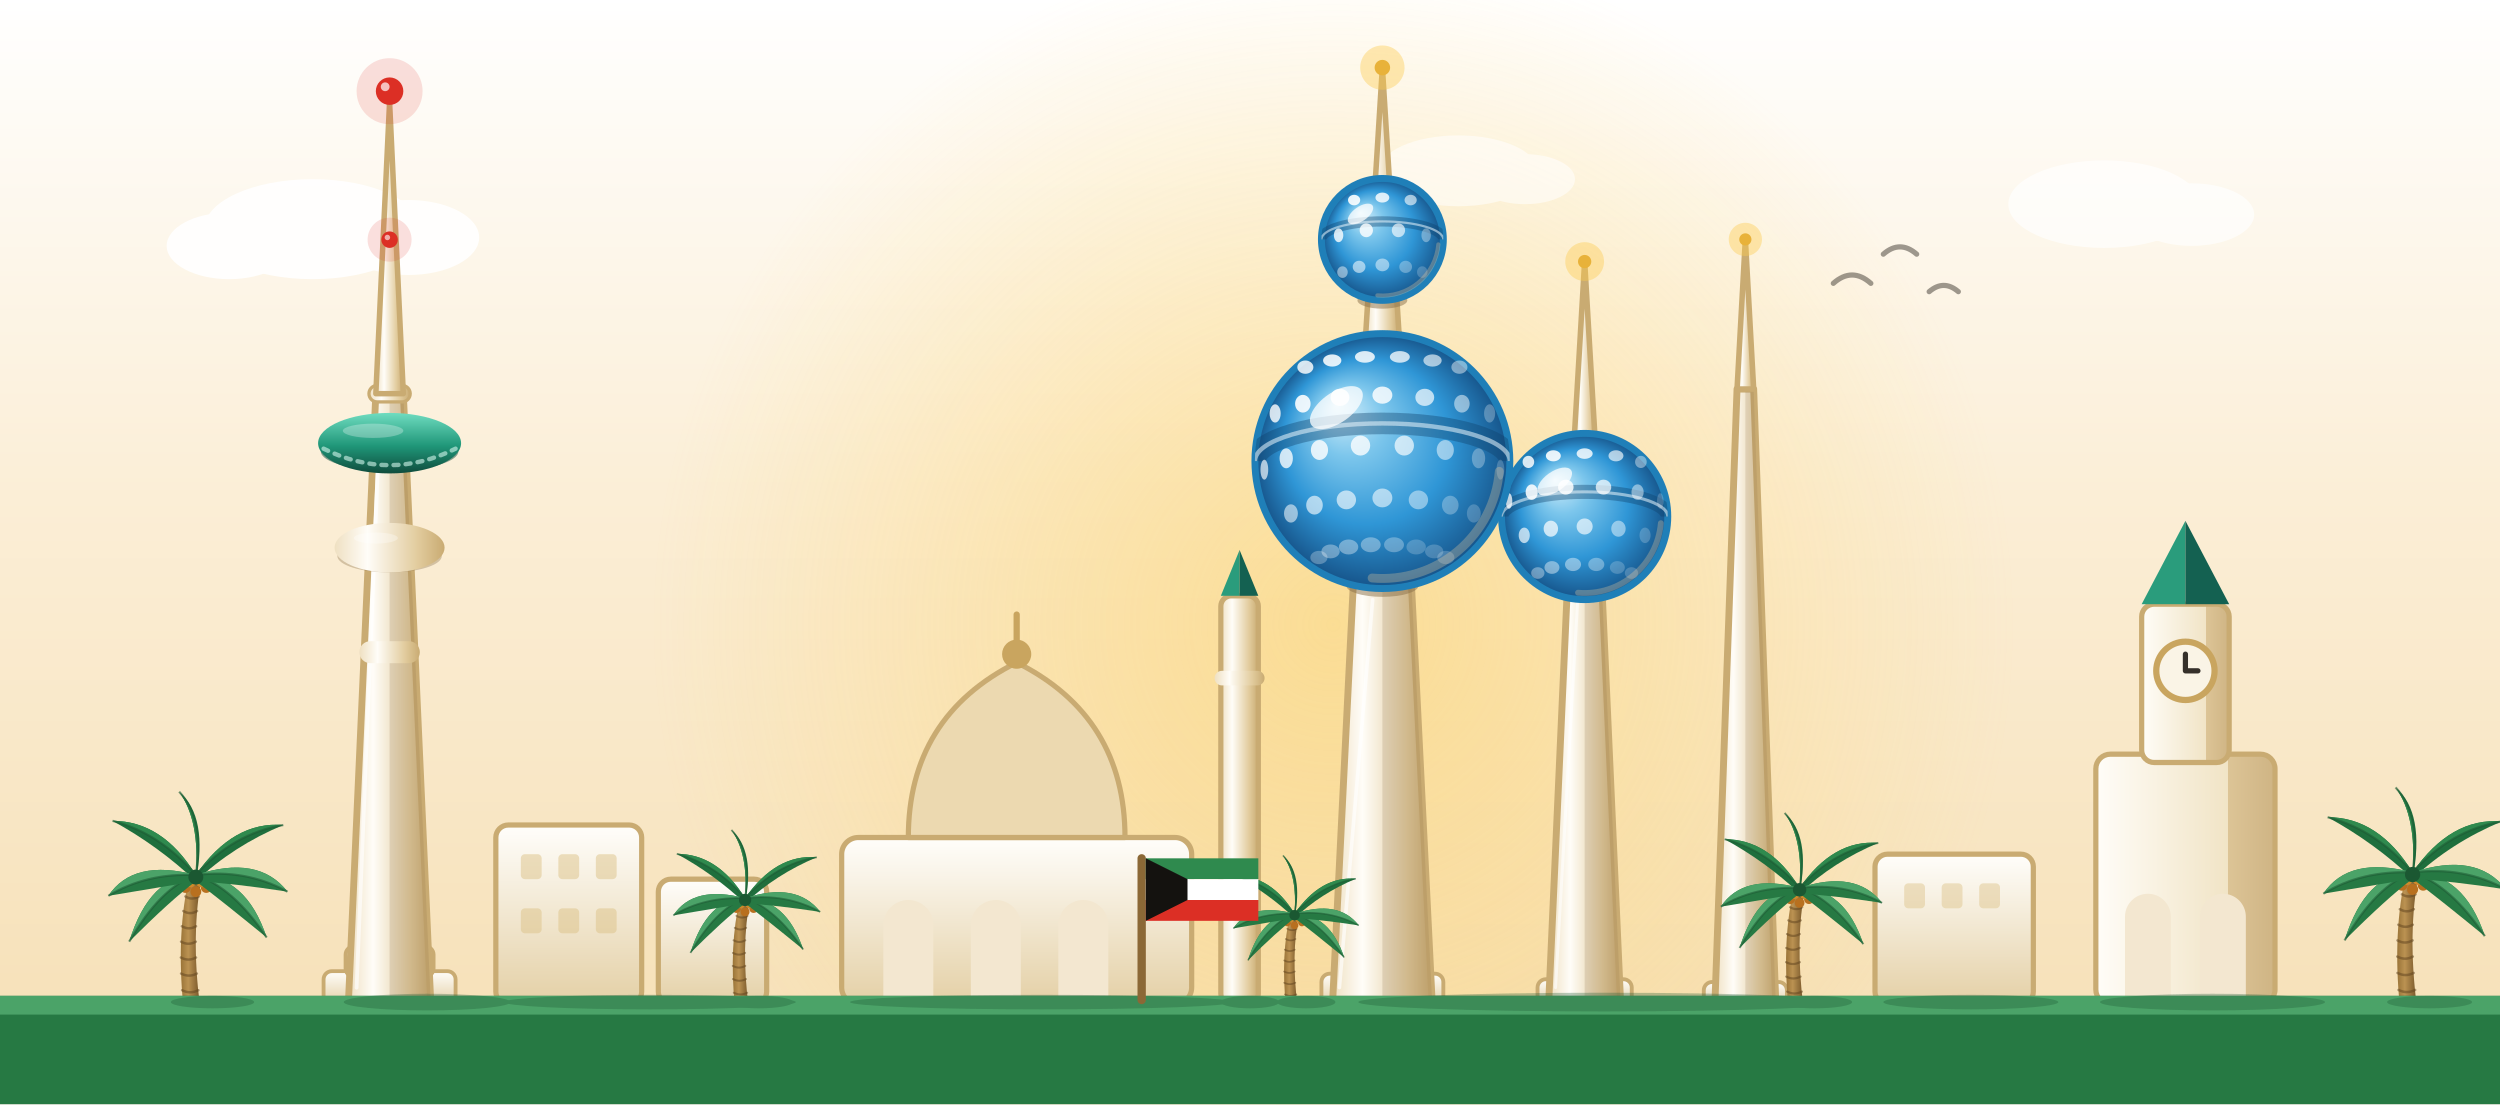
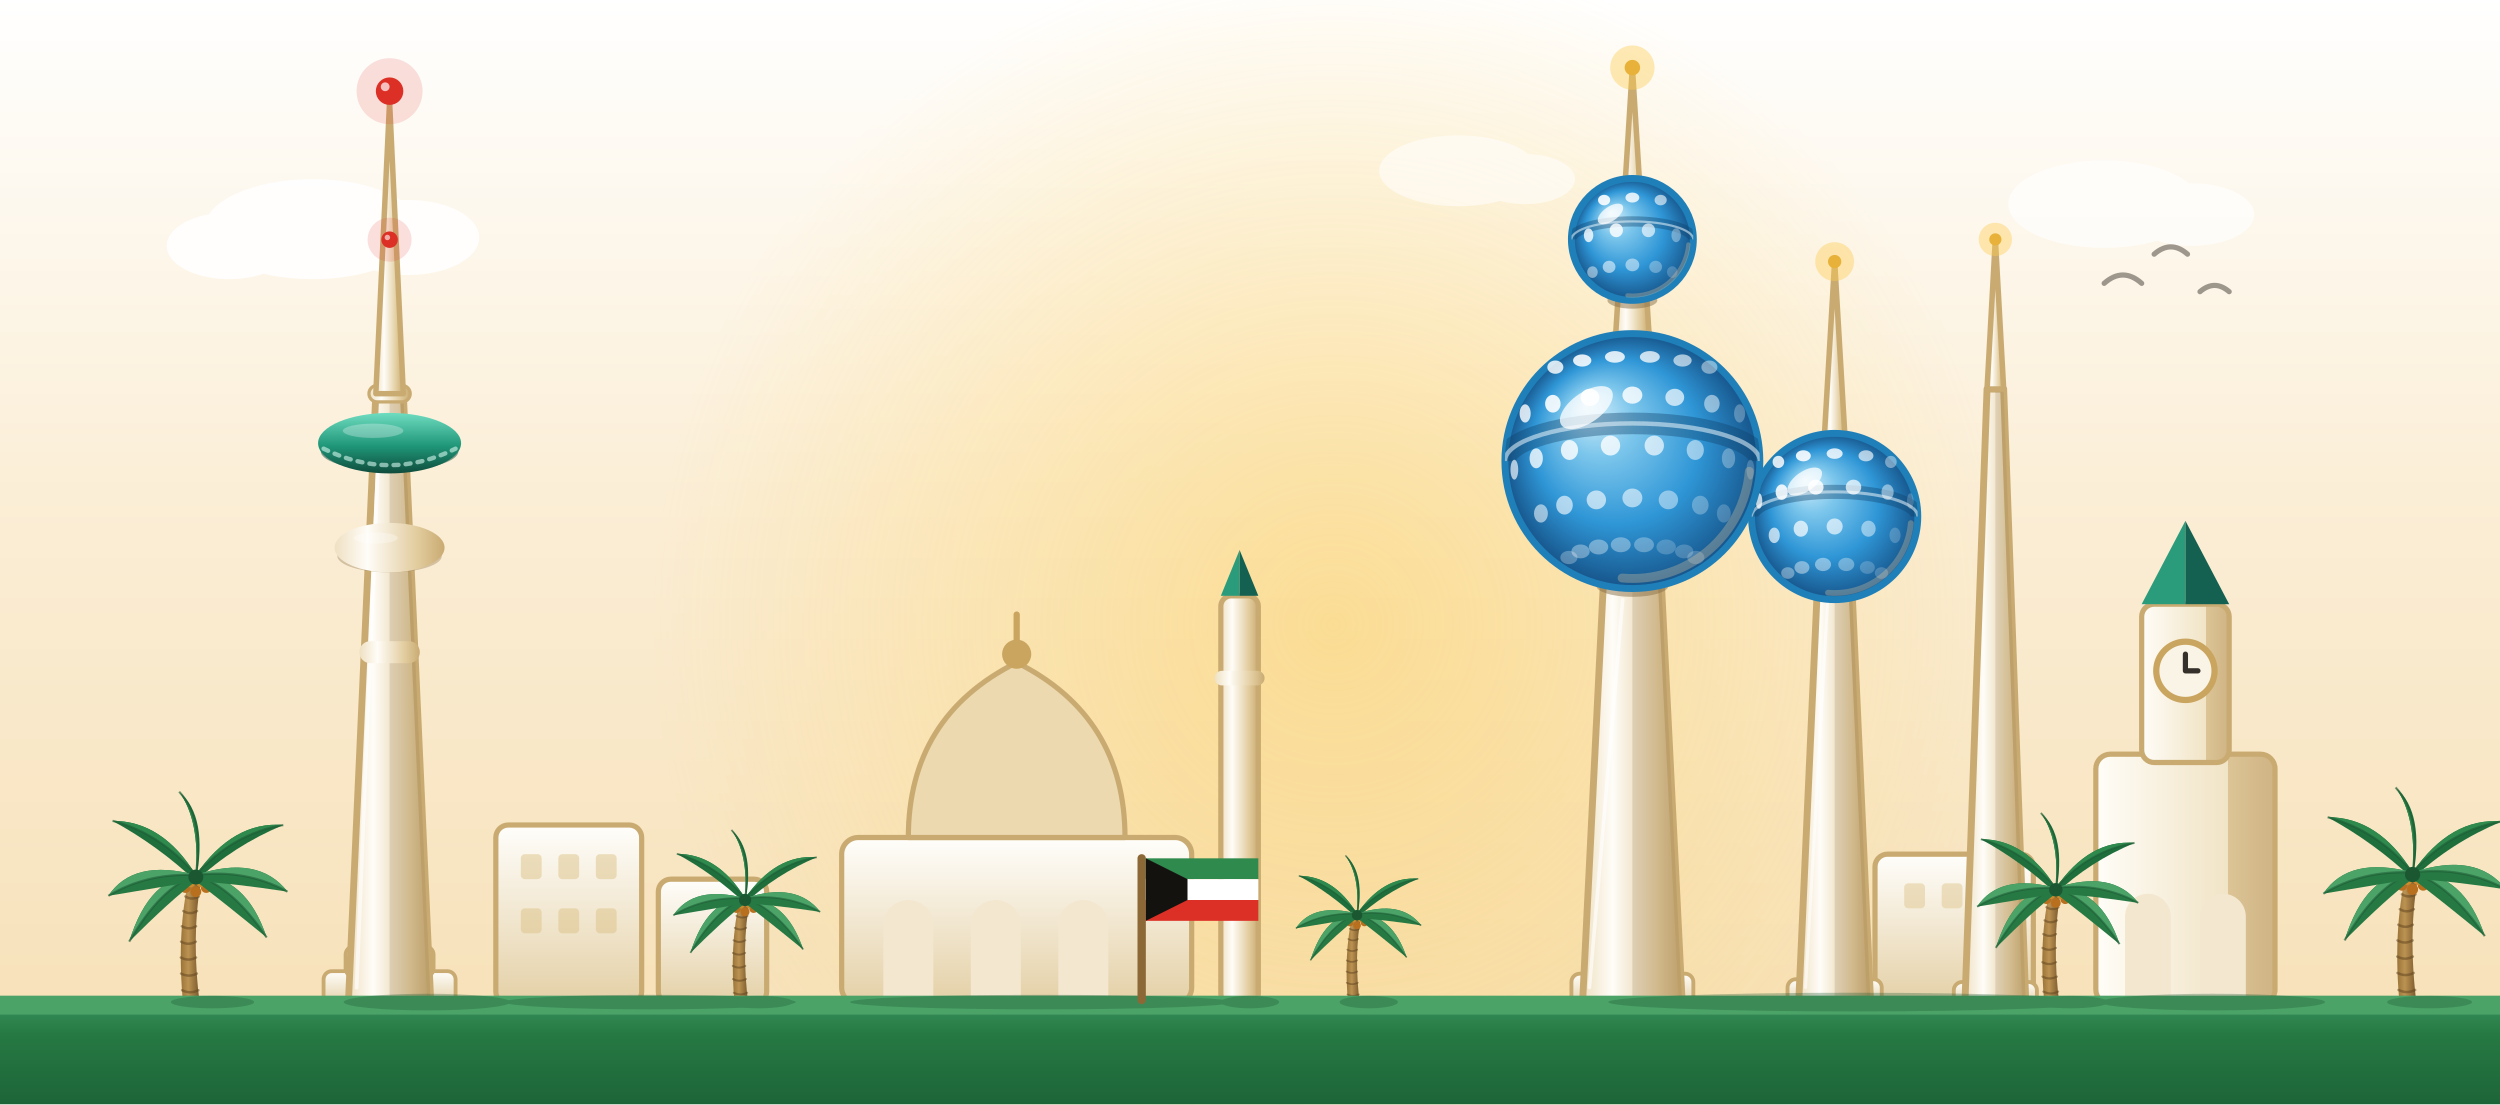
<svg xmlns="http://www.w3.org/2000/svg" viewBox="0 -110 1200 530" preserveAspectRatio="xMidYMax meet">
  <defs>
+     <linearGradient id="wain-grass" x1="0" y1="0" x2="0" y2="1">
+       <stop offset="0%" stop-color="#3c9560" />
+       <stop offset="35%" stop-color="#267943" />
+       <stop offset="100%" stop-color="#1d6538" />
+     </linearGradient>
    <linearGradient id="wain-sky" x1="0" y1="0" x2="0" y2="1">
      <stop offset="0%" stop-color="#ffffff" />
      <stop offset="45%" stop-color="#fbeed6" />
      <stop offset="100%" stop-color="#f6dfb4" />
    </linearGradient>
    <radialGradient id="wain-orb" cx="50%" cy="50%" r="50%" fx="32%" fy="28%">
      <stop offset="0%" stop-color="#d6f0fb" />
      <stop offset="28%" stop-color="#7cc6ec" />
      <stop offset="65%" stop-color="#2f96d6" />
      <stop offset="100%" stop-color="#16548a" />
    </radialGradient>
    <linearGradient id="wain-shaft" x1="0" y1="0" x2="1" y2="0">
      <stop offset="0%" stop-color="#efe0c2" />
      <stop offset="30%" stop-color="#fffdf8" />
      <stop offset="75%" stop-color="#e2cc9e" />
      <stop offset="100%" stop-color="#c9ab72" />
    </linearGradient>
    <linearGradient id="wain-box" x1="0" y1="0" x2="1" y2="0">
      <stop offset="0%" stop-color="#fffdf8" />
      <stop offset="74%" stop-color="#f1e4c6" />
      <stop offset="74%" stop-color="#dcc496" />
      <stop offset="100%" stop-color="#cfb484" />
    </linearGradient>
    <linearGradient id="wain-deck" x1="0" y1="0" x2="0" y2="1">
      <stop offset="0%" stop-color="#6fdcc0" />
      <stop offset="55%" stop-color="#1f9678" />
      <stop offset="100%" stop-color="#0f4c3d" />
    </linearGradient>
    <linearGradient id="wain-trunk" x1="0" y1="0" x2="1" y2="0">
      <stop offset="0%" stop-color="#9a7438" />
      <stop offset="35%" stop-color="#bb9252" />
      <stop offset="100%" stop-color="#6b4c22" />
    </linearGradient>
    <radialGradient id="wain-glow" cx="50%" cy="50%" r="50%">
      <stop offset="0%" stop-color="#fccb4d" stop-opacity="0.45" />
      <stop offset="100%" stop-color="#fccb4d" stop-opacity="0" />
    </radialGradient>
    <linearGradient id="wain-stone" x1="0" y1="0" x2="0" y2="1">
      <stop offset="0%" stop-color="#fffefb" />
      <stop offset="100%" stop-color="#e4d0a6" />
    </linearGradient>
    <g id="wain-palm">
      <path d="M-4 1 Q-7.5 -34 -1 -62 L5 -62 Q-0.5 -34 4 1 Z" fill="url(#wain-trunk)" />
      <path d="M-4.6 -6.7 q3.9 2 7.8 0 M-5.1 -14.7 q3.8 2 7.6 0 M-5.2 -22.4 q3.7 2 7.3 0 M-5.1 -30 q3.5 2 7.1 0 M-4.7 -37.4 q3.4 2 6.8 0 M-4 -44.7 q3.3 2 6.6 0 M-3 -51.7 q3.2 2 6.4 0" stroke="#5e421d" stroke-width="1.2" stroke-linecap="round" fill="none" opacity="0.5" />
      <g>
        <path d="M2 -62 Q-14 -88 -38 -88 Q-16 -76 2 -59 Z" fill="#1f6f3d" />
        <path d="M2 -62 Q-14 -88 -38 -88 Q-15 -82 2 -62 Z" fill="#2f8a4e" />
        <path d="M2 -62 Q-15 -82 -38 -88" stroke="#1b5832" stroke-width="1.1" fill="none" opacity="0.55" />
      </g>
      <g>
        <path d="M2 -62 Q20 -88 44 -86 Q20 -76 2 -59 Z" fill="#1f6f3d" />
        <path d="M2 -62 Q20 -88 44 -86 Q20 -82 2 -62 Z" fill="#2f8a4e" />
        <path d="M2 -62 Q20 -82 44 -86" stroke="#1b5832" stroke-width="1.1" fill="none" opacity="0.55" />
      </g>
      <g>
        <path d="M2 -62 Q4 -88 -6 -102 Q8 -90 2 -59 Z" fill="#1f6f3d" />
        <path d="M2 -62 Q4 -88 -6 -102 Q6 -89 2 -62 Z" fill="#2f8a4e" />
        <path d="M2 -62 Q6 -89 -6 -102" stroke="#1b5832" stroke-width="1.1" fill="none" opacity="0.55" />
      </g>
      <g fill="#b8701f">
        <circle cx="-3" cy="-56" r="2.6" />
        <circle cx="2" cy="-54" r="2.6" />
        <circle cx="7" cy="-56" r="2.6" />
        <circle cx="-0.5" cy="-58.5" r="2.4" fill="#d08a2a" />
        <circle cx="4.5" cy="-58.5" r="2.4" fill="#d08a2a" />
      </g>
      <g>
        <path d="M2 -62 Q-20 -62 -30 -30 Q-10 -50 2 -59 Z" fill="#267943" />
        <path d="M2 -62 Q-20 -62 -30 -30 Q-15 -56 2 -62 Z" fill="#4ba368" />
        <path d="M2 -62 Q-15 -56 -30 -30" stroke="#1b5832" stroke-width="1.1" fill="none" opacity="0.55" />
      </g>
      <g>
        <path d="M2 -62 Q26 -62 36 -32 Q14 -50 2 -59 Z" fill="#267943" />
        <path d="M2 -62 Q26 -62 36 -32 Q20 -56 2 -62 Z" fill="#4ba368" />
        <path d="M2 -62 Q20 -56 36 -32" stroke="#1b5832" stroke-width="1.1" fill="none" opacity="0.55" />
      </g>
      <g>
        <path d="M2 -62 Q-28 -70 -40 -52 Q-16 -56 2 -59 Z" fill="#267943" />
        <path d="M2 -62 Q-28 -70 -40 -52 Q-22 -63 2 -62 Z" fill="#4ba368" />
        <path d="M2 -62 Q-22 -63 -40 -52" stroke="#1b5832" stroke-width="1.1" fill="none" opacity="0.55" />
      </g>
      <g>
        <path d="M2 -62 Q32 -72 46 -54 Q20 -58 2 -59 Z" fill="#267943" />
        <path d="M2 -62 Q32 -72 46 -54 Q26 -65 2 -62 Z" fill="#4ba368" />
        <path d="M2 -62 Q26 -65 46 -54" stroke="#1b5832" stroke-width="1.1" fill="none" opacity="0.55" />
      </g>
      <circle cx="2" cy="-61" r="3.6" fill="#1b5832" />
    </g>
  </defs>
  <rect y="-110" width="1200" height="530" fill="url(#wain-sky)" />
  <circle cx="640" cy="190" r="330" fill="url(#wain-glow)" />
  <g transform="translate(0 -70)">
    <g fill="#ffffff" opacity="0.9">
      <g>
        <ellipse cx="150" cy="70" rx="52" ry="24" />
        <ellipse cx="196" cy="74" rx="34" ry="18" />
        <ellipse cx="110" cy="78" rx="30" ry="16" />
      </g>
      <g opacity="0.75">
        <ellipse cx="1010" cy="58" rx="46" ry="21" />
        <ellipse cx="1052" cy="63" rx="30" ry="15" />
      </g>
      <g opacity="0.6">
        <ellipse cx="700" cy="42" rx="38" ry="17" />
        <ellipse cx="732" cy="46" rx="24" ry="12" />
      </g>
    </g>
    <g stroke="#4e483f" stroke-width="2.5" stroke-linecap="round" fill="none" opacity="0.55">
-       <path d="M880 96 q9 -8 18 0" />
-       <path d="M904 82 q8 -7 16 0" />
-       <path d="M926 100 q7 -6 14 0" />
+       <path d="M1010 96 q9 -8 18 0" />
+       <path d="M1034 82 q8 -7 16 0" />
+       <path d="M1056 100 q7 -6 14 0" />
    </g>
  </g>
  <g transform="translate(187 372) scale(1.32) translate(-187 -372)">
    <rect x="163" y="360" width="48" height="12" rx="3" fill="url(#wain-stone)" stroke="#c9ab72" stroke-width="1.4" />
    <rect x="171" y="351" width="32" height="11" rx="3" fill="url(#wain-stone)" stroke="#c9ab72" stroke-width="1.4" />
    <path d="M172 372 L182 150 L192 150 L202 372 Z" fill="url(#wain-shaft)" stroke="rgb(201, 171, 114)" stroke-width="2.5px" stroke-linejoin="round" />
    <path d="M187 150 L192 150 L202 372 L187 372 Z" fill="#8a6f47" opacity="0.2" />
    <path d="M183.5 158 L175 366" stroke="#ffffff" stroke-width="1.4" stroke-linecap="round" opacity="0.65" />
    <rect x="179.5" y="147" width="15" height="6" rx="3" fill="url(#wain-shaft)" stroke="#c9ab72" stroke-width="1.2" />
    <path d="M182 150 L187 44 L192 150 Z" fill="url(#wain-shaft)" stroke="rgb(201, 171, 114)" stroke-width="2px" stroke-linejoin="round" />
    <circle cx="187" cy="94" r="8" fill="#dc2f25" opacity="0.15" />
    <circle cx="187" cy="94" r="3" fill="#dc2f25" />
    <circle cx="186.2" cy="93.2" r="1" fill="#ffffff" opacity="0.6" />
    <circle cx="187" cy="40" r="12" fill="#dc2f25" opacity="0.15" />
    <circle cx="187" cy="40" r="5" fill="#dc2f25" />
    <circle cx="185.4" cy="38.4" r="1.6" fill="#ffffff" opacity="0.7" />
    <ellipse cx="187" cy="171" rx="25" ry="7" fill="#0f4c3d" opacity="0.5" />
    <ellipse cx="187" cy="168" rx="26" ry="11" fill="url(#wain-deck)" />
    <path d="M163 170 Q187 182 211 170" stroke="#d4f7ec" stroke-width="1.6" stroke-dasharray="1.8 2.6" stroke-linecap="round" fill="none" opacity="0.6" />
    <ellipse cx="181" cy="163.5" rx="11" ry="2.6" fill="#ffffff" opacity="0.28" />
    <ellipse cx="187" cy="209" rx="19" ry="6" fill="#8a6f47" opacity="0.35" />
    <ellipse cx="187" cy="206" rx="20" ry="9" fill="url(#wain-shaft)" />
    <ellipse cx="182" cy="202.5" rx="8" ry="2" fill="#ffffff" opacity="0.3" />
    <rect x="176" y="240" width="22" height="8" rx="4" fill="url(#wain-shaft)" />
  </g>
  <g fill="url(#wain-stone)">
    <rect x="238" y="286" width="70" height="86" rx="6" stroke="rgb(201, 171, 114)" stroke-width="2.5px" stroke-linejoin="round" />
    <rect x="316" y="312" width="52" height="60" rx="6" stroke="rgb(201, 171, 114)" stroke-width="2.5px" stroke-linejoin="round" />
  </g>
  <g fill="#dcc287" opacity="0.5">
    <rect x="250" y="300" width="10" height="12" rx="2" />
    <rect x="268" y="300" width="10" height="12" rx="2" />
    <rect x="286" y="300" width="10" height="12" rx="2" />
    <rect x="250" y="326" width="10" height="12" rx="2" />
    <rect x="268" y="326" width="10" height="12" rx="2" />
    <rect x="286" y="326" width="10" height="12" rx="2" />
  </g>
  <g>
    <rect x="404" y="292" width="168" height="80" rx="8" fill="url(#wain-stone)" stroke="rgb(201, 171, 114)" stroke-width="2.5px" stroke-linejoin="round" />
    <path d="M488 208 q52 26 52 84 h-104 q0 -58 52 -84 Z" fill="#ecd9b0" stroke="rgb(201, 171, 114)" stroke-width="2.5px" stroke-linejoin="round" />
    <circle cx="488" cy="204" r="7" fill="#c9a55f" />
    <path d="M488 197 v-12" stroke="#c9a55f" stroke-width="3" stroke-linecap="round" />
    <rect x="586" y="176" width="18" height="196" rx="5" fill="url(#wain-shaft)" stroke="rgb(201, 171, 114)" stroke-width="2.5px" stroke-linejoin="round" />
    <path d="M586 176 h9 v-22 Z" fill="#2a9c7c" />
    <path d="M595 154 v22 h9 Z" fill="#146151" />
    <rect x="583" y="212" width="24" height="7" rx="3.5" fill="url(#wain-shaft)" />
    <g fill="#f3e7d0">
      <path d="M424 372 v-38 a12 12 0 0 1 24 0 v38 Z" />
      <path d="M466 372 v-38 a12 12 0 0 1 24 0 v38 Z" />
      <path d="M508 372 v-38 a12 12 0 0 1 24 0 v38 Z" />
    </g>
  </g>
-   <g transform="translate(746 372) scale(1.33) translate(-746 -372)">
+   <g fill="url(#wain-stone)">
+     <rect x="900" y="300" width="76" height="72" rx="6" stroke="rgb(201, 171, 114)" stroke-width="2.5px" stroke-linejoin="round" />
+   </g>
+   <g fill="#dcc287" opacity="0.45">
+     <rect x="914" y="314" width="10" height="12" rx="2" />
+     <rect x="932" y="314" width="10" height="12" rx="2" />
+     <rect x="950" y="314" width="10" height="12" rx="2" />
+   </g>
+   <g transform="translate(866 372) scale(1.33) translate(-746 -372)">
    <g fill="url(#wain-stone)" stroke="#c9ab72" stroke-width="1.4">
      <rect x="662" y="361" width="44" height="11" rx="3" />
      <rect x="740" y="363" width="34" height="9" rx="3" />
      <rect x="800" y="364" width="30" height="8" rx="3" />
    </g>
    <path d="M804 372 L812 150 L818 150 L826 372 Z" fill="url(#wain-shaft)" stroke="rgb(201, 171, 114)" stroke-width="2.5px" stroke-linejoin="round" />
    <path d="M815 150 L818 150 L826 372 L815 372 Z" fill="#8a6f47" opacity="0.18" />
    <path d="M812 150 L815 96 L818 150 Z" fill="url(#wain-shaft)" stroke="rgb(201, 171, 114)" stroke-width="2px" stroke-linejoin="round" />
    <circle cx="815" cy="96" r="6" fill="#fccb4d" opacity="0.4" />
    <circle cx="815" cy="96" r="2.2" fill="#e8b23a" />
    <path d="M744 372 L753 172 L761 172 L770 372 Z" fill="url(#wain-shaft)" stroke="rgb(201, 171, 114)" stroke-width="2.5px" stroke-linejoin="round" />
    <path d="M757 172 L761 172 L770 372 L757 372 Z" fill="#8a6f47" opacity="0.2" />
    <path d="M754.5 226 L746.5 366" stroke="#ffffff" stroke-width="1.1" stroke-linecap="round" opacity="0.6" />
    <path d="M753 172 L757 104 L761 172 Z" fill="url(#wain-shaft)" stroke="rgb(201, 171, 114)" stroke-width="2px" stroke-linejoin="round" />
    <circle cx="757" cy="104" r="7" fill="#fccb4d" opacity="0.4" />
    <circle cx="757" cy="104" r="2.4" fill="#e8b23a" />
    <ellipse cx="757" cy="224" rx="9" ry="3" fill="#8a6f47" opacity="0.5" />
    <g>
      <clipPath id="wain-orb-clip-757-196">
        <circle cx="757" cy="196" r="30" />
      </clipPath>
      <circle cx="757" cy="196" r="30" fill="url(#wain-orb)" stroke="rgb(31, 127, 184)" stroke-width="2.5px" stroke-linejoin="miter" />
      <g clip-path="url(#wain-orb-clip-757-196)" fill="none">
        <path d="M727 196 A30 8.9 0 0 1 787 196" stroke="#0f3f6b" stroke-opacity="0.38" stroke-width="5.1" />
        <path d="M727 196 A30 8.9 0 0 1 787 196" stroke="#e8f6fd" stroke-opacity="0.55" stroke-width="1.1" />
      </g>
      <ellipse cx="740.1" cy="216.4" rx="2.4" ry="2.1" fill="#ffffff" fill-opacity="0.35" />
      <ellipse cx="745.2" cy="214.4" rx="2.7" ry="2.3" fill="#ffffff" fill-opacity="0.42" />
      <ellipse cx="752.8" cy="213.3" rx="2.9" ry="2.4" fill="#ffffff" fill-opacity="0.42" />
      <ellipse cx="761.2" cy="213.3" rx="2.9" ry="2.4" fill="#ffffff" fill-opacity="0.33" />
      <ellipse cx="768.8" cy="214.4" rx="2.7" ry="2.3" fill="#ffffff" fill-opacity="0.2" />
      <ellipse cx="773.9" cy="216.4" rx="2.4" ry="2.1" fill="#ffffff" fill-opacity="0.2" />
      <ellipse cx="735.2" cy="202.8" rx="2" ry="2.8" fill="#ffffff" fill-opacity="0.66" />
      <ellipse cx="744.8" cy="200.4" rx="2.6" ry="2.9" fill="#ffffff" fill-opacity="0.71" />
      <ellipse cx="757" cy="199.6" rx="2.9" ry="2.9" fill="#ffffff" fill-opacity="0.64" />
      <ellipse cx="769.2" cy="200.4" rx="2.6" ry="2.9" fill="#ffffff" fill-opacity="0.46" />
      <ellipse cx="778.8" cy="202.8" rx="2" ry="2.8" fill="#ffffff" fill-opacity="0.2" />
      <ellipse cx="729.7" cy="190.4" rx="1.2" ry="2.8" fill="#ffffff" fill-opacity="0.74" />
      <ellipse cx="737.9" cy="187.2" rx="2.2" ry="2.8" fill="#ffffff" fill-opacity="0.86" />
      <ellipse cx="750.2" cy="185.4" rx="2.8" ry="2.7" fill="#ffffff" fill-opacity="0.85" />
      <ellipse cx="763.8" cy="185.4" rx="2.8" ry="2.7" fill="#ffffff" fill-opacity="0.71" />
      <ellipse cx="776.1" cy="187.2" rx="2.2" ry="2.8" fill="#ffffff" fill-opacity="0.46" />
      <ellipse cx="784.3" cy="190.4" rx="1.2" ry="2.8" fill="#ffffff" fill-opacity="0.2" />
      <ellipse cx="736.7" cy="176.3" rx="2.1" ry="2.2" fill="#ffffff" fill-opacity="0.83" />
      <ellipse cx="745.7" cy="174.1" rx="2.7" ry="2" fill="#ffffff" fill-opacity="0.88" />
      <ellipse cx="757" cy="173.3" rx="2.9" ry="1.9" fill="#ffffff" fill-opacity="0.81" />
      <ellipse cx="768.3" cy="174.1" rx="2.7" ry="2" fill="#ffffff" fill-opacity="0.64" />
      <ellipse cx="777.3" cy="176.3" rx="2.1" ry="2.2" fill="#ffffff" fill-opacity="0.4" />
      <path d="M784.5 198.4 A27.6 27.6 0 0 1 754.6 223.5" stroke="#ffd9a0" stroke-opacity="0.28" stroke-width="2.1" stroke-linecap="round" fill="none" />
      <ellipse cx="746.2" cy="183.4" rx="7.2" ry="3.6" transform="rotate(-35 746.2 183.4)" fill="#ffffff" opacity="0.75" />
    </g>
    <path d="M666 372 L678 130 L690 130 L702 372 Z" fill="url(#wain-shaft)" stroke="rgb(201, 171, 114)" stroke-width="2.5px" stroke-linejoin="round" />
    <path d="M684 130 L690 130 L702 372 L684 372 Z" fill="#8a6f47" opacity="0.2" />
    <path d="M680.5 226 L668.5 366" stroke="#ffffff" stroke-width="1.3" stroke-linecap="round" opacity="0.65" />
    <path d="M678 130 L684 34 L690 130 Z" fill="url(#wain-shaft)" stroke="rgb(201, 171, 114)" stroke-width="2px" stroke-linejoin="round" />
    <circle cx="684" cy="34" r="8" fill="#fccb4d" opacity="0.4" />
    <circle cx="684" cy="34" r="2.8" fill="#e8b23a" />
    <ellipse cx="684" cy="118" rx="9" ry="3" fill="#8a6f47" opacity="0.5" />
    <g>
      <clipPath id="wain-orb-clip-684-96">
        <circle cx="684" cy="96" r="22" />
      </clipPath>
      <circle cx="684" cy="96" r="22" fill="url(#wain-orb)" stroke="rgb(31, 127, 184)" stroke-width="2.5px" stroke-linejoin="miter" />
      <g clip-path="url(#wain-orb-clip-684-96)" fill="none">
        <path d="M662 96 A22 6.5 0 0 1 706 96" stroke="#0f3f6b" stroke-opacity="0.38" stroke-width="3.7" />
        <path d="M662 96 A22 6.5 0 0 1 706 96" stroke="#e8f6fd" stroke-opacity="0.55" stroke-width="0.8" />
      </g>
      <ellipse cx="669.6" cy="107.8" rx="1.9" ry="2.1" fill="#ffffff" fill-opacity="0.46" />
      <ellipse cx="675.6" cy="105.9" rx="2.3" ry="2.2" fill="#ffffff" fill-opacity="0.54" />
      <ellipse cx="684" cy="105.2" rx="2.5" ry="2.3" fill="#ffffff" fill-opacity="0.48" />
      <ellipse cx="692.4" cy="105.9" rx="2.3" ry="2.2" fill="#ffffff" fill-opacity="0.3" />
      <ellipse cx="698.4" cy="107.8" rx="1.9" ry="2.1" fill="#ffffff" fill-opacity="0.2" />
      <ellipse cx="668.2" cy="94.5" rx="1.7" ry="2.5" fill="#ffffff" fill-opacity="0.79" />
      <ellipse cx="678.2" cy="92.7" rx="2.4" ry="2.5" fill="#ffffff" fill-opacity="0.81" />
      <ellipse cx="689.8" cy="92.7" rx="2.4" ry="2.5" fill="#ffffff" fill-opacity="0.64" />
      <ellipse cx="699.8" cy="94.5" rx="1.7" ry="2.5" fill="#ffffff" fill-opacity="0.34" />
      <ellipse cx="673.8" cy="81.8" rx="2.2" ry="1.9" fill="#ffffff" fill-opacity="0.89" />
      <ellipse cx="684" cy="80.9" rx="2.5" ry="1.8" fill="#ffffff" fill-opacity="0.82" />
      <ellipse cx="694.2" cy="81.8" rx="2.2" ry="1.9" fill="#ffffff" fill-opacity="0.6" />
      <path d="M704.2 97.8 A20.2 20.2 0 0 1 682.2 116.2" stroke="#ffd9a0" stroke-opacity="0.28" stroke-width="1.5" stroke-linecap="round" fill="none" />
      <ellipse cx="676.1" cy="86.8" rx="5.3" ry="2.6" transform="rotate(-35 676.1 86.8)" fill="#ffffff" opacity="0.75" />
    </g>
    <ellipse cx="684" cy="221" rx="13" ry="4" fill="#8a6f47" opacity="0.5" />
    <g>
      <clipPath id="wain-orb-clip-684-176">
        <circle cx="684" cy="176" r="46" />
      </clipPath>
      <circle cx="684" cy="176" r="46" fill="url(#wain-orb)" stroke="rgb(31, 127, 184)" stroke-width="2.5px" stroke-linejoin="miter" />
      <g clip-path="url(#wain-orb-clip-684-176)" fill="none">
        <path d="M638 176 A46 13.6 0 0 1 730 176" stroke="#0f3f6b" stroke-opacity="0.38" stroke-width="7.8" />
        <path d="M638 176 A46 13.6 0 0 1 730 176" stroke="#e8f6fd" stroke-opacity="0.55" stroke-width="1.6" />
      </g>
      <ellipse cx="661.1" cy="210.8" rx="3.1" ry="2.4" fill="#ffffff" fill-opacity="0.27" />
      <ellipse cx="665.3" cy="208.6" rx="3.3" ry="2.5" fill="#ffffff" fill-opacity="0.34" />
      <ellipse cx="671.8" cy="207" rx="3.5" ry="2.7" fill="#ffffff" fill-opacity="0.36" />
      <ellipse cx="679.8" cy="206.2" rx="3.6" ry="2.7" fill="#ffffff" fill-opacity="0.34" />
      <ellipse cx="688.2" cy="206.2" rx="3.6" ry="2.7" fill="#ffffff" fill-opacity="0.29" />
      <ellipse cx="696.2" cy="207" rx="3.5" ry="2.7" fill="#ffffff" fill-opacity="0.2" />
      <ellipse cx="702.7" cy="208.6" rx="3.3" ry="2.5" fill="#ffffff" fill-opacity="0.2" />
      <ellipse cx="706.9" cy="210.8" rx="3.1" ry="2.4" fill="#ffffff" fill-opacity="0.2" />
      <ellipse cx="651" cy="194.9" rx="2.5" ry="3.3" fill="#ffffff" fill-opacity="0.54" />
      <ellipse cx="659.5" cy="191.9" rx="3" ry="3.4" fill="#ffffff" fill-opacity="0.61" />
      <ellipse cx="671" cy="190" rx="3.5" ry="3.4" fill="#ffffff" fill-opacity="0.62" />
      <ellipse cx="684" cy="189.3" rx="3.6" ry="3.4" fill="#ffffff" fill-opacity="0.56" />
      <ellipse cx="697" cy="190" rx="3.5" ry="3.4" fill="#ffffff" fill-opacity="0.44" />
      <ellipse cx="708.5" cy="191.9" rx="3" ry="3.4" fill="#ffffff" fill-opacity="0.28" />
      <ellipse cx="717" cy="194.9" rx="2.5" ry="3.3" fill="#ffffff" fill-opacity="0.2" />
      <ellipse cx="641.4" cy="179.1" rx="1.4" ry="3.6" fill="#ffffff" fill-opacity="0.65" />
      <ellipse cx="649.3" cy="175" rx="2.4" ry="3.6" fill="#ffffff" fill-opacity="0.77" />
      <ellipse cx="661.3" cy="172" rx="3.1" ry="3.6" fill="#ffffff" fill-opacity="0.81" />
      <ellipse cx="676.1" cy="170.4" rx="3.5" ry="3.6" fill="#ffffff" fill-opacity="0.78" />
      <ellipse cx="691.9" cy="170.4" rx="3.5" ry="3.6" fill="#ffffff" fill-opacity="0.67" />
      <ellipse cx="706.7" cy="172" rx="3.1" ry="3.6" fill="#ffffff" fill-opacity="0.5" />
      <ellipse cx="718.7" cy="175" rx="2.4" ry="3.6" fill="#ffffff" fill-opacity="0.29" />
      <ellipse cx="726.6" cy="179.1" rx="1.4" ry="3.6" fill="#ffffff" fill-opacity="0.2" />
      <ellipse cx="645.3" cy="158.8" rx="2" ry="3.3" fill="#ffffff" fill-opacity="0.8" />
      <ellipse cx="655.3" cy="155.3" rx="2.8" ry="3.2" fill="#ffffff" fill-opacity="0.88" />
      <ellipse cx="668.7" cy="153" rx="3.4" ry="3.1" fill="#ffffff" fill-opacity="0.89" />
      <ellipse cx="684" cy="152.2" rx="3.6" ry="3.1" fill="#ffffff" fill-opacity="0.82" />
      <ellipse cx="699.3" cy="153" rx="3.4" ry="3.1" fill="#ffffff" fill-opacity="0.68" />
      <ellipse cx="712.7" cy="155.3" rx="2.8" ry="3.2" fill="#ffffff" fill-opacity="0.49" />
      <ellipse cx="722.7" cy="158.8" rx="2" ry="3.3" fill="#ffffff" fill-opacity="0.27" />
      <ellipse cx="656.2" cy="142.1" rx="2.9" ry="2.4" fill="#ffffff" fill-opacity="0.82" />
      <ellipse cx="665.9" cy="139.7" rx="3.3" ry="2.2" fill="#ffffff" fill-opacity="0.86" />
      <ellipse cx="677.7" cy="138.4" rx="3.6" ry="2.1" fill="#ffffff" fill-opacity="0.83" />
      <ellipse cx="690.3" cy="138.4" rx="3.6" ry="2.1" fill="#ffffff" fill-opacity="0.75" />
      <ellipse cx="702.1" cy="139.7" rx="3.3" ry="2.2" fill="#ffffff" fill-opacity="0.61" />
      <ellipse cx="711.8" cy="142.1" rx="2.9" ry="2.4" fill="#ffffff" fill-opacity="0.44" />
      <path d="M726.2 179.7 A42.3 42.3 0 0 1 680.3 218.2" stroke="#ffd9a0" stroke-opacity="0.28" stroke-width="3.2" stroke-linecap="round" fill="none" />
      <ellipse cx="667.4" cy="156.7" rx="11" ry="5.5" transform="rotate(-35 667.4 156.7)" fill="#ffffff" opacity="0.75" />
    </g>
  </g>
  <g>
    <rect x="1006" y="252" width="86" height="120" rx="7" fill="url(#wain-box)" stroke="rgb(201, 171, 114)" stroke-width="2.5px" stroke-linejoin="round" />
    <rect x="1028" y="180" width="42" height="76" rx="6" fill="url(#wain-box)" stroke="rgb(201, 171, 114)" stroke-width="2.5px" stroke-linejoin="round" />
    <path d="M1028 180 h21 v-40 Z" fill="#2a9c7c" />
    <path d="M1049 140 v40 h21 Z" fill="#146151" />
    <circle cx="1049" cy="212" r="14" fill="#faf4e6" stroke="#c9a55f" stroke-width="3" />
    <path d="M1049 212 v-8 M1049 212 h6" stroke="#35302a" stroke-width="2.5" stroke-linecap="round" />
    <g fill="#f3e7d0">
      <path d="M1020 372 v-42 a11 11 0 0 1 22 0 v42 Z" />
      <path d="M1056 372 v-42 a11 11 0 0 1 22 0 v42 Z" />
    </g>
  </g>
-   <g fill="url(#wain-stone)">
-     <rect x="900" y="300" width="76" height="72" rx="6" stroke="rgb(201, 171, 114)" stroke-width="2.5px" stroke-linejoin="round" />
-   </g>
-   <g fill="#dcc287" opacity="0.45">
-     <rect x="914" y="314" width="10" height="12" rx="2" />
-     <rect x="932" y="314" width="10" height="12" rx="2" />
-     <rect x="950" y="314" width="10" height="12" rx="2" />
-   </g>
  <use href="#wain-palm" transform="translate(92 372) scale(1)" />
  <use href="#wain-palm" transform="translate(356 372) scale(0.82)" />
-   <use href="#wain-palm" transform="translate(620 372) scale(0.7)" />
-   <use href="#wain-palm" transform="translate(862 372) scale(0.9)" />
+   <use href="#wain-palm" transform="translate(650 372) scale(0.7)" />
+   <use href="#wain-palm" transform="translate(985 372) scale(0.9)" />
  <use href="#wain-palm" transform="translate(1156 372) scale(1.02)" />
-   <rect y="368" width="1200" height="52" fill="#267943" />
+   <rect y="368" width="1200" height="52" fill="url(#wain-grass)" />
  <rect y="368" width="1200" height="9" fill="#4ba368" />
  <g fill="#1b5832" opacity="0.32">
    <ellipse cx="205" cy="371" rx="40" ry="4" />
    <ellipse cx="312" cy="371" rx="70" ry="3.5" />
    <ellipse cx="500" cy="371" rx="92" ry="3.5" />
    <ellipse cx="600" cy="371" rx="14" ry="3" />
-     <ellipse cx="770" cy="371" rx="118" ry="4.5" />
+     <ellipse cx="890" cy="371" rx="118" ry="4.5" />
    <ellipse cx="946" cy="371" rx="42" ry="3.5" />
    <ellipse cx="1062" cy="371" rx="54" ry="4" />
    <ellipse cx="102" cy="371" rx="20" ry="3" />
    <ellipse cx="364.2" cy="371" rx="16.4" ry="3" />
-     <ellipse cx="627" cy="371" rx="14" ry="3" />
-     <ellipse cx="871" cy="371" rx="18" ry="3" />
+     <ellipse cx="657" cy="371" rx="14" ry="3" />
+     <ellipse cx="994" cy="371" rx="18" ry="3" />
    <ellipse cx="1166.2" cy="371" rx="20.4" ry="3" />
  </g>
  <g transform="translate(548 300)">
    <rect x="-2" y="0" width="4" height="72" rx="2" fill="#8b6836" />
    <g>
      <rect x="2" y="2" width="54" height="10" fill="#2f8a4e" />
      <rect x="2" y="12" width="54" height="10" fill="#ffffff" />
      <rect x="2" y="22" width="54" height="10" fill="#dc2f25" />
      <path d="M2 2 L22 12 L22 22 L2 32 Z" fill="#14120f" />
    </g>
  </g>
</svg>
